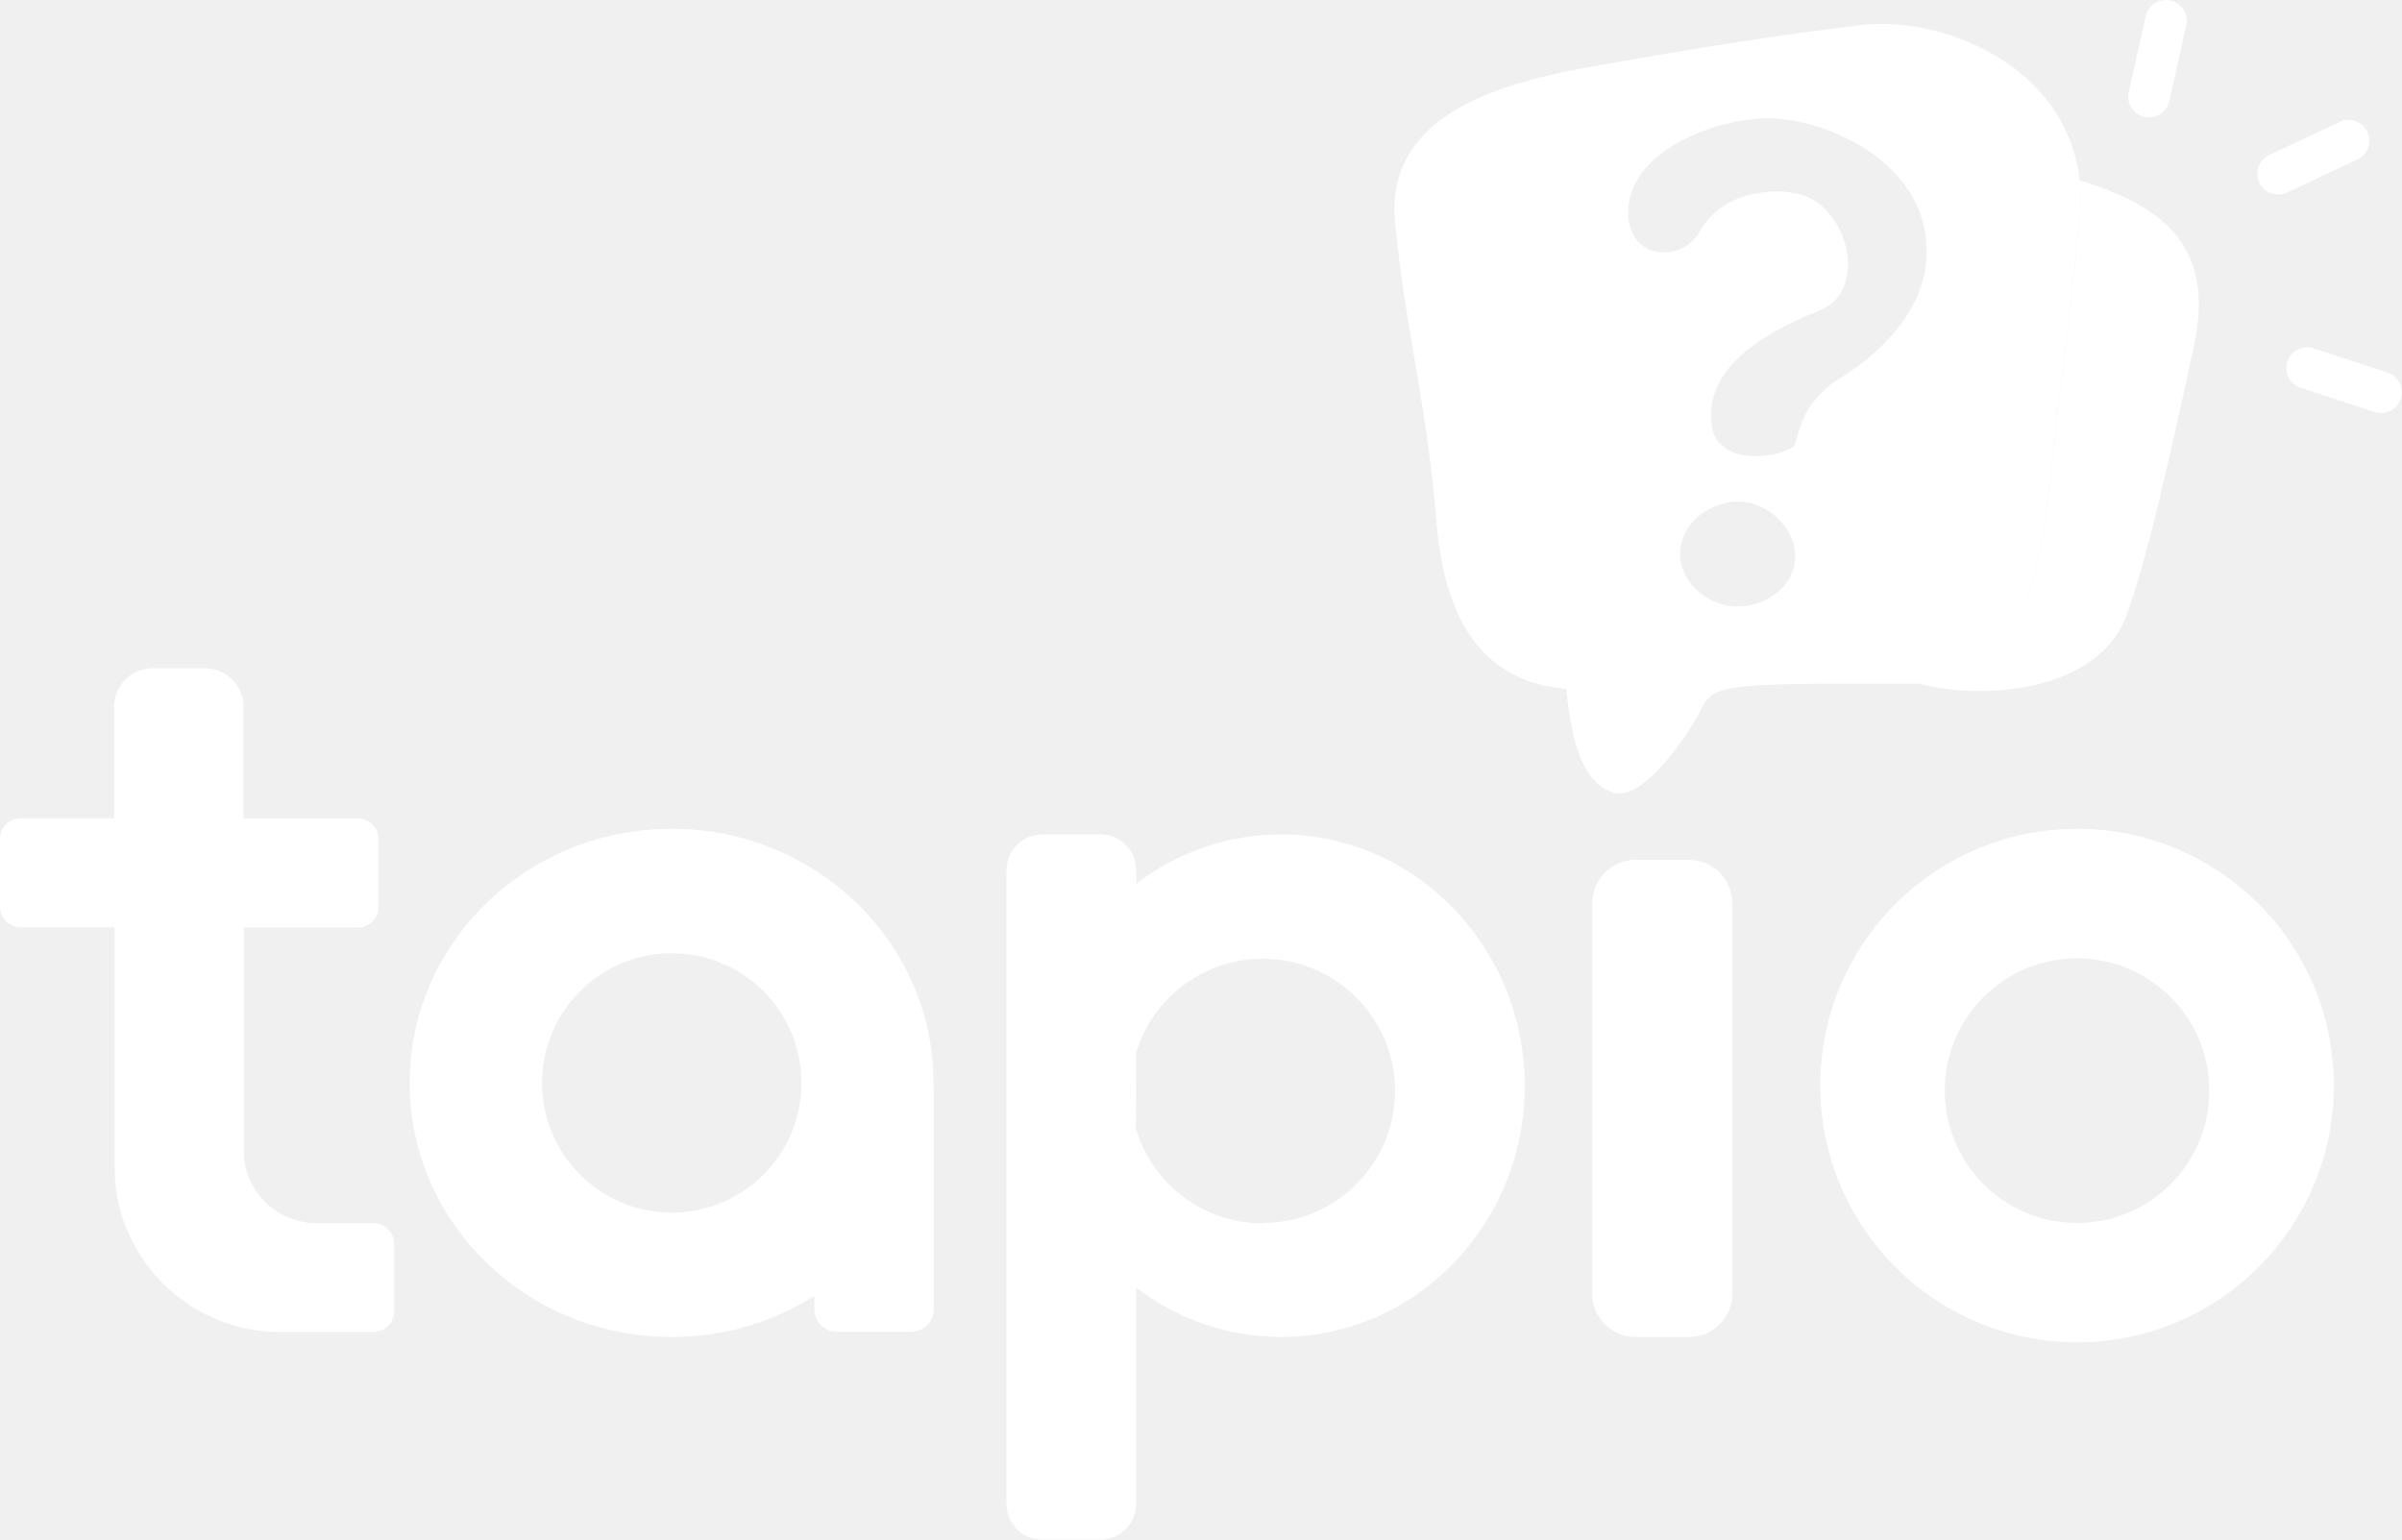
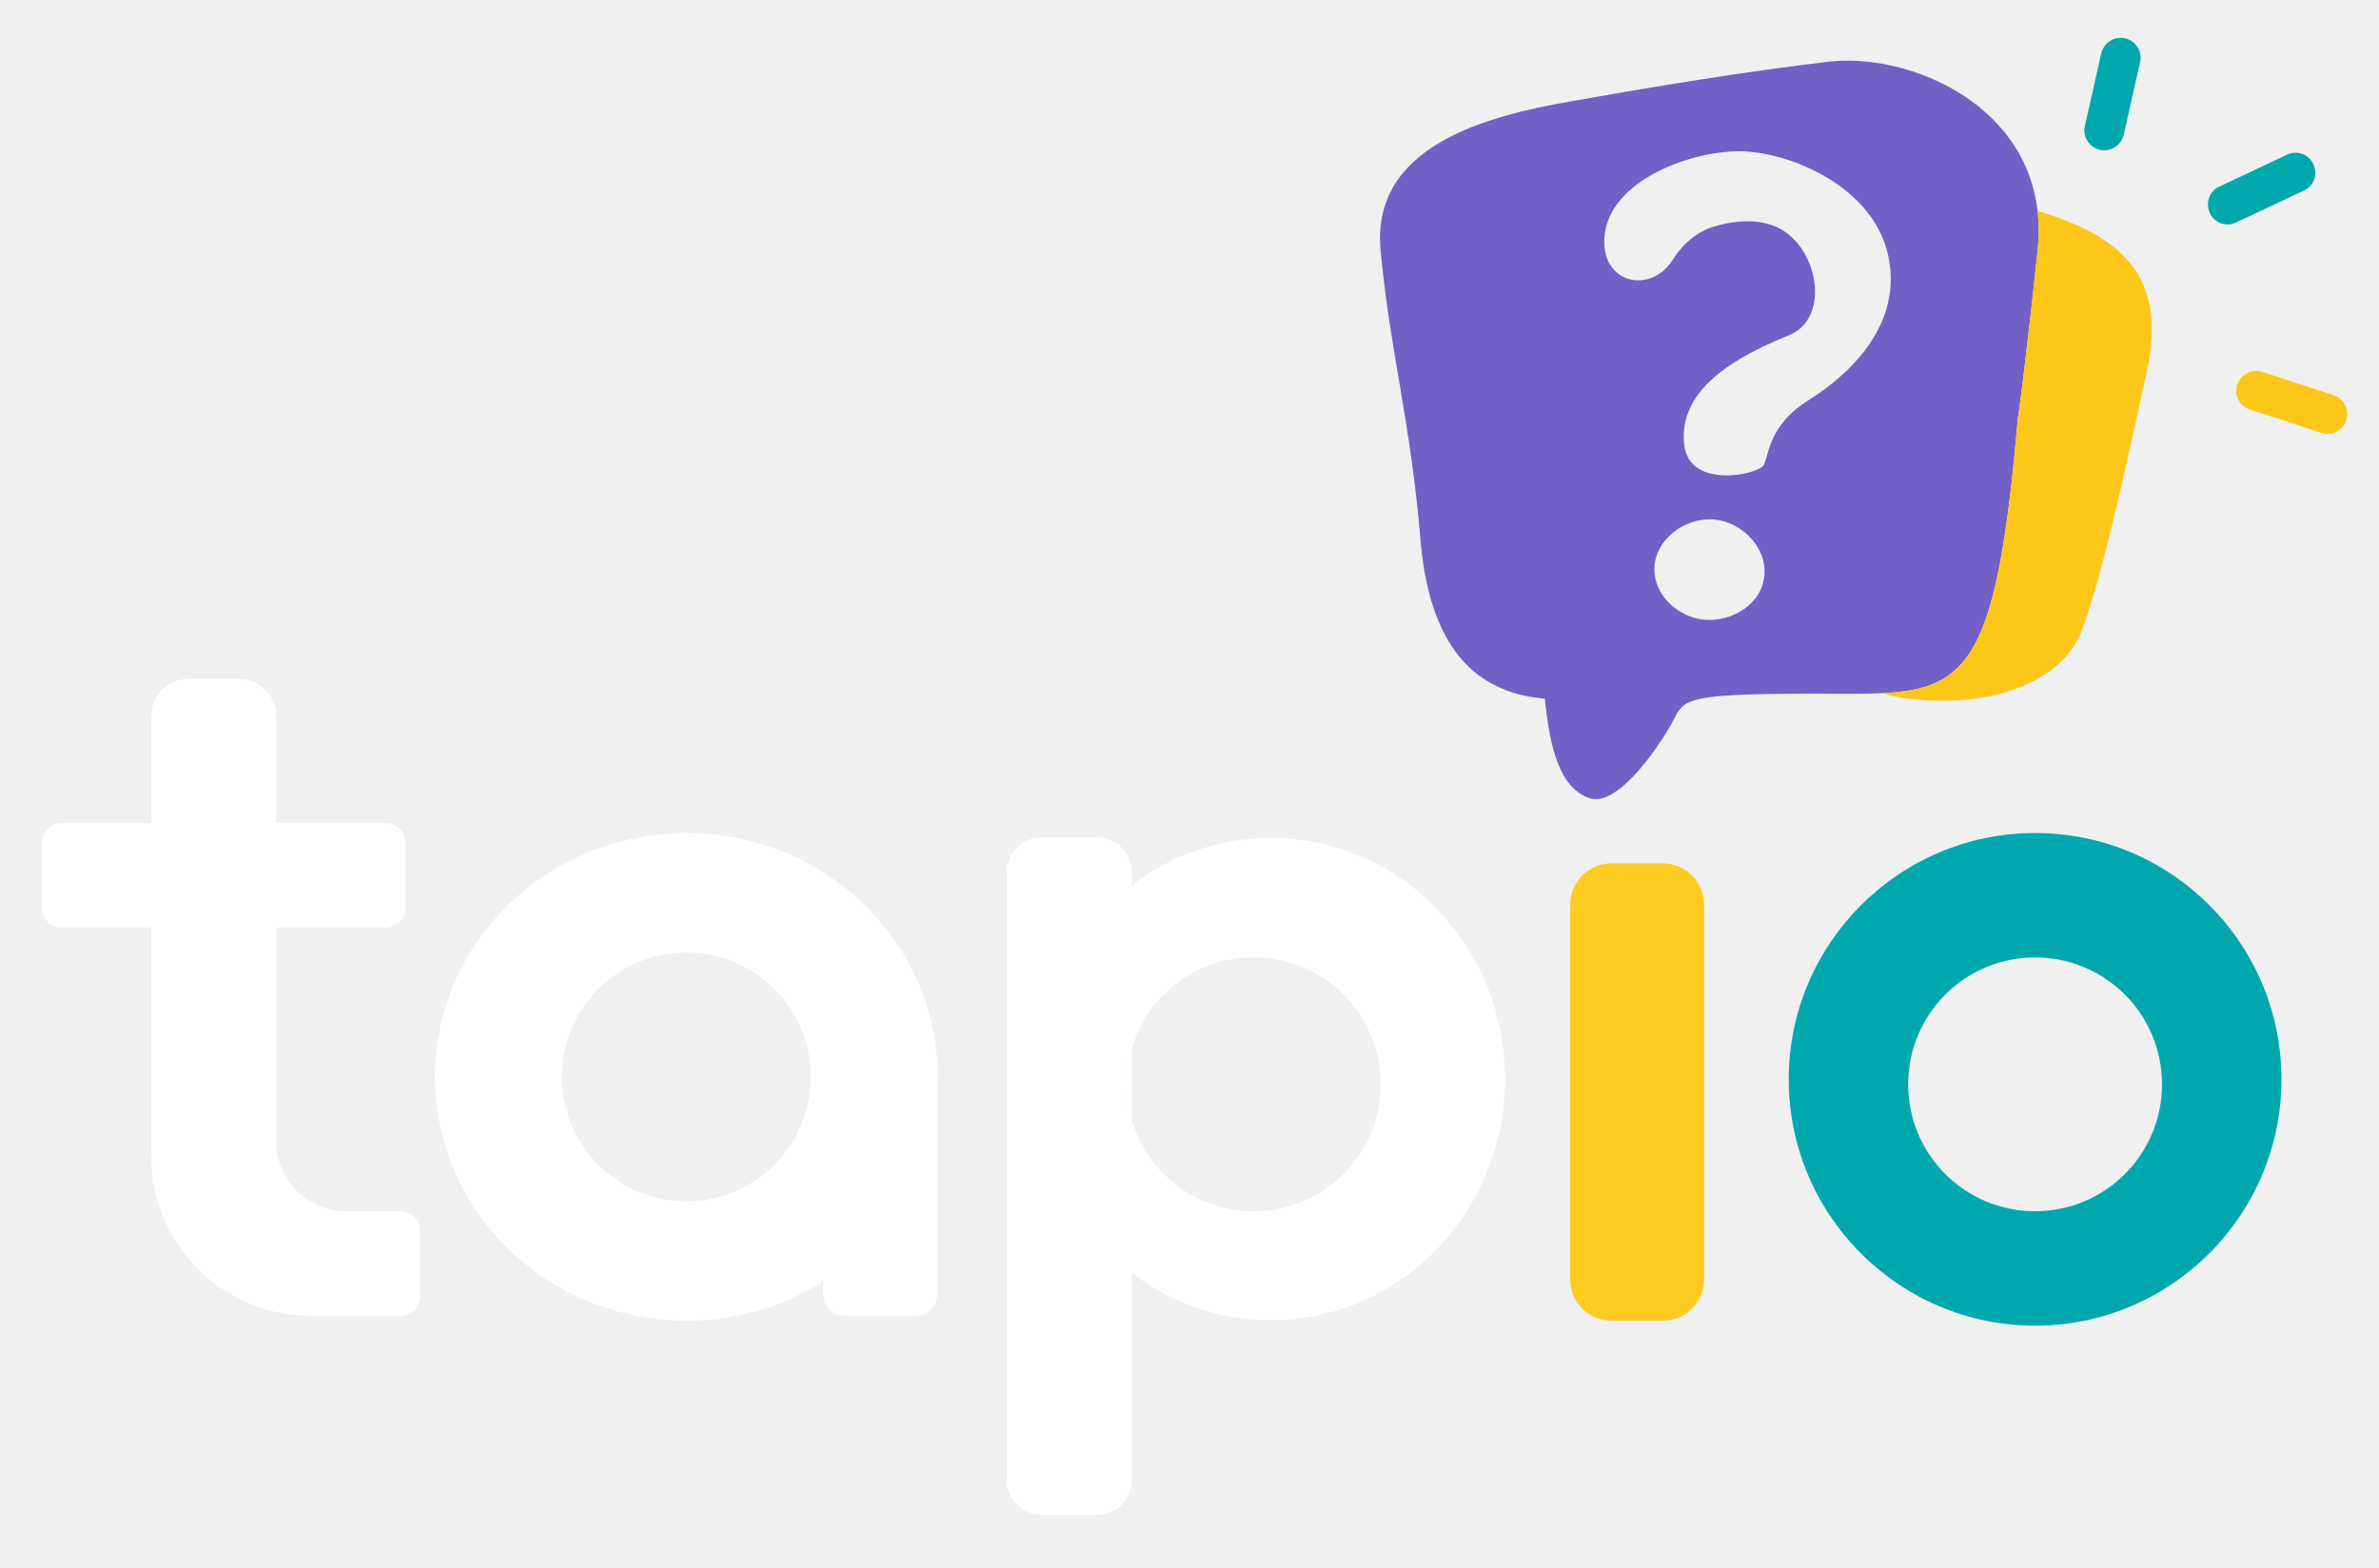
- <svg xmlns="http://www.w3.org/2000/svg" viewBox="0 0 248.73 159.41" role="img" aria-label="Tapio">
-   <defs>
-     <style>.cls-1,.cls-2,.cls-3,.cls-4,.cls-5{fill:#ffffff;}</style>
-   </defs>
-   <g id="Layer_2" data-name="Layer 2">
-     <path class="cls-1" d="M57.25,147.39v7a2.15,2.15,0,0,1-2.15,2.15H45.44A17.19,17.19,0,0,1,30,146.85a16.24,16.24,0,0,1-.69-1.61,17.28,17.28,0,0,1-1-5.91v-24.7H18.58a2.14,2.14,0,0,1-2.14-2.15v-7a2.14,2.14,0,0,1,2.14-2.15h9.67V91.79a4,4,0,0,1,4-4h5.41a4,4,0,0,1,4,4v11.56H53.49a2.15,2.15,0,0,1,2.15,2.15v7a2.15,2.15,0,0,1-2.15,2.15H41.68v23.09a7.52,7.52,0,0,0,7.52,7.52h5.9A2.15,2.15,0,0,1,57.25,147.39Z" transform="translate(-16.44 -18.59)" />
-     <path class="cls-1" d="M113.11,130.74c0-14.53-12.15-26.32-27.13-26.32s-27.12,11.79-27.12,26.32S71,157.05,86,157.05a27.5,27.5,0,0,0,14.77-4.24v1.38a2.33,2.33,0,0,0,2.33,2.33h7.7a2.33,2.33,0,0,0,2.33-2.33V132c0-.1,0-.2,0-.3C113.1,131.38,113.11,131.06,113.11,130.74ZM86,144.17a13.43,13.43,0,1,1,13.43-13.43A13.42,13.42,0,0,1,86,144.17Z" transform="translate(-16.44 -18.59)" />
-     <path class="cls-1" d="M134.05,127.75v7.59a13.61,13.61,0,0,1,0-7.59Z" transform="translate(-16.44 -18.59)" />
-     <path class="cls-1" d="M134.05,127.75v7.59a13.61,13.61,0,0,1,0-7.59Z" transform="translate(-16.44 -18.59)" />
-     <path class="cls-1" d="M149.09,105a24.69,24.69,0,0,0-15,5.12v-1.43a3.69,3.69,0,0,0-3.69-3.69h-6.05a3.69,3.69,0,0,0-3.68,3.69v65.66a3.69,3.69,0,0,0,3.68,3.69h6.05a3.69,3.69,0,0,0,3.69-3.69V151.93a24.63,24.63,0,0,0,15,5.12c13.94,0,25.24-11.65,25.24-26S163,105,149.09,105Zm-1.88,40.28a13.7,13.7,0,1,1,13.69-13.7A13.69,13.69,0,0,1,147.21,145.24Z" transform="translate(-16.44 -18.59)" />
-     <path class="cls-1" d="M134.05,127.75v7.59a13.61,13.61,0,0,1,0-7.59Z" transform="translate(-16.44 -18.59)" />
-     <rect class="cls-2" x="164.88" y="89.05" width="14.5" height="49.41" rx="4.48" />
-     <path class="cls-3" d="M231.53,104.42A26.59,26.59,0,1,0,258.11,131,26.58,26.58,0,0,0,231.53,104.42Zm0,40.82a13.7,13.7,0,1,1,13.69-13.7A13.7,13.7,0,0,1,231.53,145.24Z" transform="translate(-16.44 -18.59)" />
-     <path class="cls-4" d="M231.8,37.27c-1.38-12-14.35-17.06-22.56-16.09-9.13,1.07-18.8,2.68-27.93,4.3s-21.48,4.83-20.41,16.11,3.23,18.26,4.3,31.15,7,16.65,13.43,17.18c.53,5.37,1.61,9.67,4.83,10.74s8.06-6.44,9.13-8.59,1.61-2.68,15-2.68c2.87,0,5.34,0,7.47,0,9.45-.48,12.36-4.09,14.55-29.49,0,0,.54-3.23,2.15-18.26A20.11,20.11,0,0,0,231.8,37.27ZM202.26,77c-.55,3.11-4.06,4.86-7,4.3-2.47-.47-4.86-2.65-4.84-5.37,0-3.14,3.24-5.66,6.45-5.37S202.81,73.9,202.26,77Zm4.83-19.33c-4.29,2.68-4.29,5.91-4.83,7s-8.06,2.69-8.59-2.15,3.22-8.59,11.27-11.81c4.32-1.73,3.41-8.71-.53-11.28-2-1.32-5-1.21-7.45-.48a8.05,8.05,0,0,0-4.5,3.58,4.2,4.2,0,0,1-5.5,1.79c-1.23-.68-2.09-2.14-1.89-4.35.54-5.91,9.13-9.13,14.5-9.13s14.5,3.76,16.11,11.27S211.39,55,207.09,57.7Z" transform="translate(-16.44 -18.59)" />
-     <path class="cls-5" d="M243.61,54.48c-2.68,12.35-4.83,22-7,27.92s-10.2,8.6-18.8,7.52a16.55,16.55,0,0,1-2.73-.58c9.45-.48,12.36-4.09,14.55-29.49,0,0,.54-3.23,2.15-18.26a20.11,20.11,0,0,0,0-4.32C240.79,40,245.81,44.34,243.61,54.48Z" transform="translate(-16.44 -18.59)" />
-     <rect class="cls-3" x="237.7" y="18.49" width="4.3" height="12.35" rx="2.15" transform="translate(-5.2 -70.55) rotate(12.66)" />
-     <rect class="cls-3" x="253.82" y="28.7" width="4.3" height="12.35" rx="2.15" transform="translate(162.2 -230.2) rotate(64.82)" />
-     <rect class="cls-5" x="257.04" y="51.79" width="4.3" height="12.35" rx="2.15" transform="translate(378.51 -188.89) rotate(108.14)" />
+ <svg xmlns="http://www.w3.org/2000/svg" viewBox="0 0 478 315" width="478" height="315" role="img" aria-label="Tapio">
+   <style type="text/css">
+ 		.st0{fill:#FFFFFF;}
+ 		.st1{fill:#FECB21;}
+ 		.st2{fill:#00A8AE;}
+ 		.st3{fill:#7260C6;}
+ 		.st4{fill:#FDC719;}
+ 	</style>
+   <g>
+     <path class="st0" d="M84.4,247.4v13c0,2.2-1.8,4-4,4h-18c-12.7,0-23.6-7.4-28.8-18c-0.5-1-0.9-2-1.3-3c-1.3-3.4-1.9-7.1-1.9-11    v-46h-18c-2.2,0-4-1.8-4-4v-13c0-2.2,1.8-4,4-4h18v-21.5c0-4.1,3.3-7.5,7.5-7.5H48c4.1,0,7.5,3.3,7.5,7.5v21.5h22c2.2,0,4,1.8,4,4    v13c0,2.2-1.8,4-4,4h-22v43c0,7.7,6.3,14,14,14h11C82.6,243.4,84.4,245.2,84.4,247.4z" />
+     <path class="st0" d="M188.4,216.4c0-27.1-22.6-49-50.5-49s-50.5,21.9-50.5,49s22.6,49,50.5,49c10.1,0,19.6-2.9,27.5-7.9v2.6    c0,2.4,1.9,4.3,4.3,4.3h14.3c2.4,0,4.3-1.9,4.3-4.3v-41.3c0-0.2,0-0.4,0-0.6C188.4,217.6,188.4,217,188.4,216.4z M137.9,241.4    c-13.8,0-25-11.2-25-25s11.2-25,25-25s25,11.2,25,25S151.7,241.4,137.9,241.4z" />
+     <path class="st0" d="M227.4,210.8V225c-0.7-2.2-1-4.6-1-7.1S226.8,213.1,227.4,210.8z" />
+     <path class="st0" d="M227.4,210.8V225c-0.7-2.2-1-4.6-1-7.1S226.8,213.1,227.4,210.8z" />
+     <path class="st0" d="M255.4,168.4c-10.5,0-20.2,3.5-28,9.5v-2.7c0-3.8-3.1-6.9-6.9-6.9h-11.3c-3.8,0-6.9,3.1-6.9,6.9v122.3    c0,3.8,3.1,6.9,6.9,6.9h11.3c3.8,0,6.9-3.1,6.9-6.9v-41.7c7.8,6,17.5,9.5,28,9.5c26,0,47-21.7,47-48.5    C302.4,190.1,281.4,168.4,255.4,168.4z M251.9,243.4c-11.6,0-21.5-7.8-24.5-18.4c-0.7-2.2-1-4.6-1-7.1s0.3-4.8,1-7.1    c3-10.7,12.9-18.4,24.5-18.4c14.1,0,25.5,11.4,25.5,25.5C277.4,232,266,243.4,251.9,243.4z" />
+     <path class="st0" d="M227.4,210.8V225c-0.7-2.2-1-4.6-1-7.1S226.8,213.1,227.4,210.8z" />
+     <path class="st1" d="M334.1,265.4h-10.3c-4.6,0-8.3-3.7-8.3-8.3v-75.3c0-4.6,3.7-8.3,8.3-8.3h10.3c4.6,0,8.3,3.7,8.3,8.3v75.3    C342.4,261.7,338.7,265.4,334.1,265.4z" />
+     <path class="st2" d="M408.9,167.4c-27.3,0-49.5,22.2-49.5,49.5c0,27.3,22.2,49.5,49.5,49.5s49.5-22.2,49.5-49.5    C458.4,189.6,436.3,167.4,408.9,167.4z M408.9,243.4c-14.1,0-25.5-11.4-25.5-25.5c0-14.1,11.4-25.5,25.5-25.5s25.5,11.4,25.5,25.5    C434.4,232,423,243.4,408.9,243.4z" />
+     <path class="st3" d="M409.4,42.4c-2.6-22.3-26.7-31.8-42-30c-17,2-35,5-52,8s-40,9-38,30s6,34,8,58s13,31,25,32c1,10,3,18,9,20    s15-12,17-16s3-5,28-5c5.3,0,10,0.1,13.9-0.1c17.6-0.9,23-7.6,27.1-54.9c0,0,1-6,4-34C409.7,47.6,409.7,44.9,409.4,42.4z     M354.4,116.4c-1,5.8-7.6,9-13,8c-4.6-0.9-9-4.9-9-10c0-5.8,6-10.5,12-10C350.3,104.9,355.5,110.6,354.4,116.4z M363.4,80.4    c-8,5-8,11-9,13s-15,5-16-4s6-16,21-22c8-3.2,6.3-16.2-1-21c-3.8-2.5-9.3-2.3-13.9-0.9c-3.5,1-6.4,3.5-8.4,6.7    c-2.5,4-7,5.1-10.2,3.3c-2.3-1.3-3.9-4-3.5-8.1c1-11,17-17,27-17s27,7,30,21S371.4,75.4,363.4,80.4z" />
+     <path class="st4" d="M431.4,74.4c-5,23-9,41-13,52s-19,16-35,14c-1.9-0.2-3.6-0.6-5.1-1.1c17.6-0.9,23-7.6,27.1-54.9c0,0,1-6,4-34    c0.3-2.8,0.3-5.5,0-8C426.2,47.4,435.5,55.5,431.4,74.4z" />
+     <path class="st2" d="M421.9,30.1L421.9,30.1c2.2,0.5,4.3-0.9,4.8-3l3.3-14.6c0.5-2.2-0.9-4.3-3-4.8l0,0c-2.2-0.5-4.3,0.9-4.8,3    l-3.3,14.6C418.4,27.5,419.8,29.6,421.9,30.1z" />
+     <path class="st2" d="M444,42.8L444,42.8c0.9,2,3.3,2.9,5.3,1.9l13.6-6.4c2-0.9,2.9-3.3,1.9-5.3v0c-0.9-2-3.3-2.9-5.3-1.9    l-13.6,6.4C443.9,38.4,443.1,40.8,444,42.8z" />
+     <path class="st4" d="M449.5,77.3L449.5,77.3c-0.7,2.1,0.5,4.4,2.6,5l14.3,4.7c2.1,0.7,4.4-0.5,5-2.6v0c0.7-2.1-0.5-4.4-2.6-5    l-14.3-4.7C452.5,74.1,450.2,75.2,449.5,77.3z" />
  </g>
</svg>
